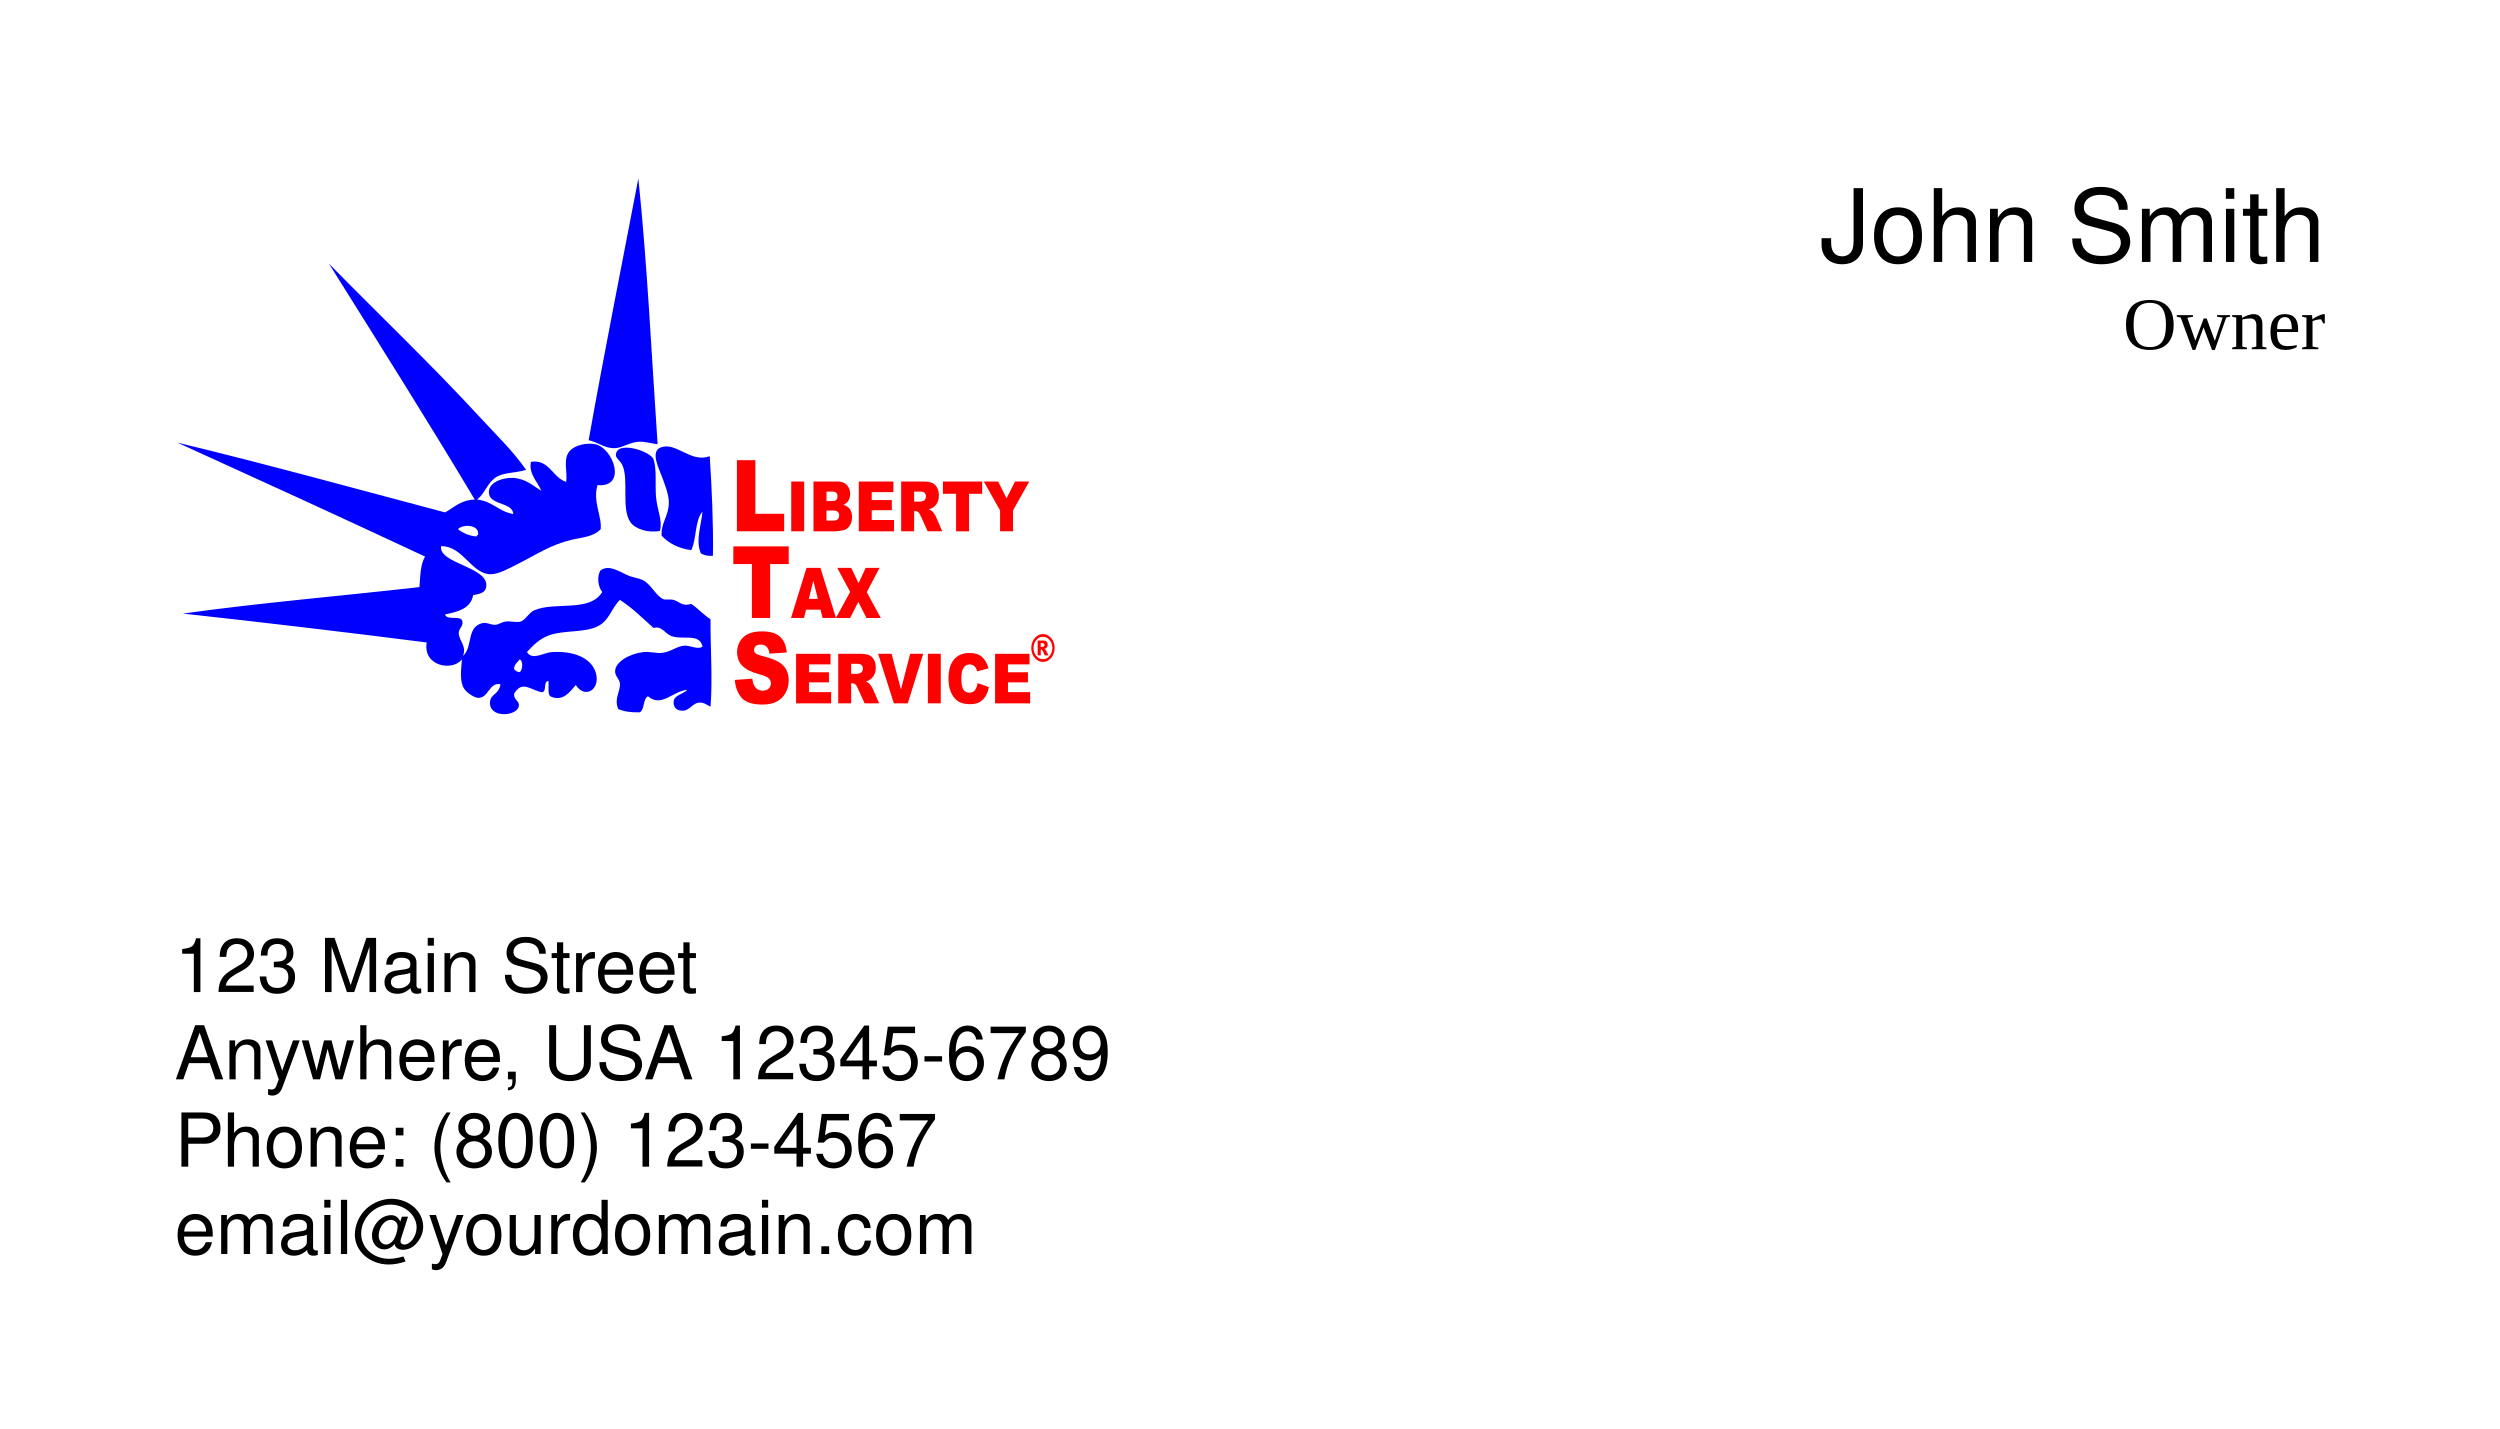
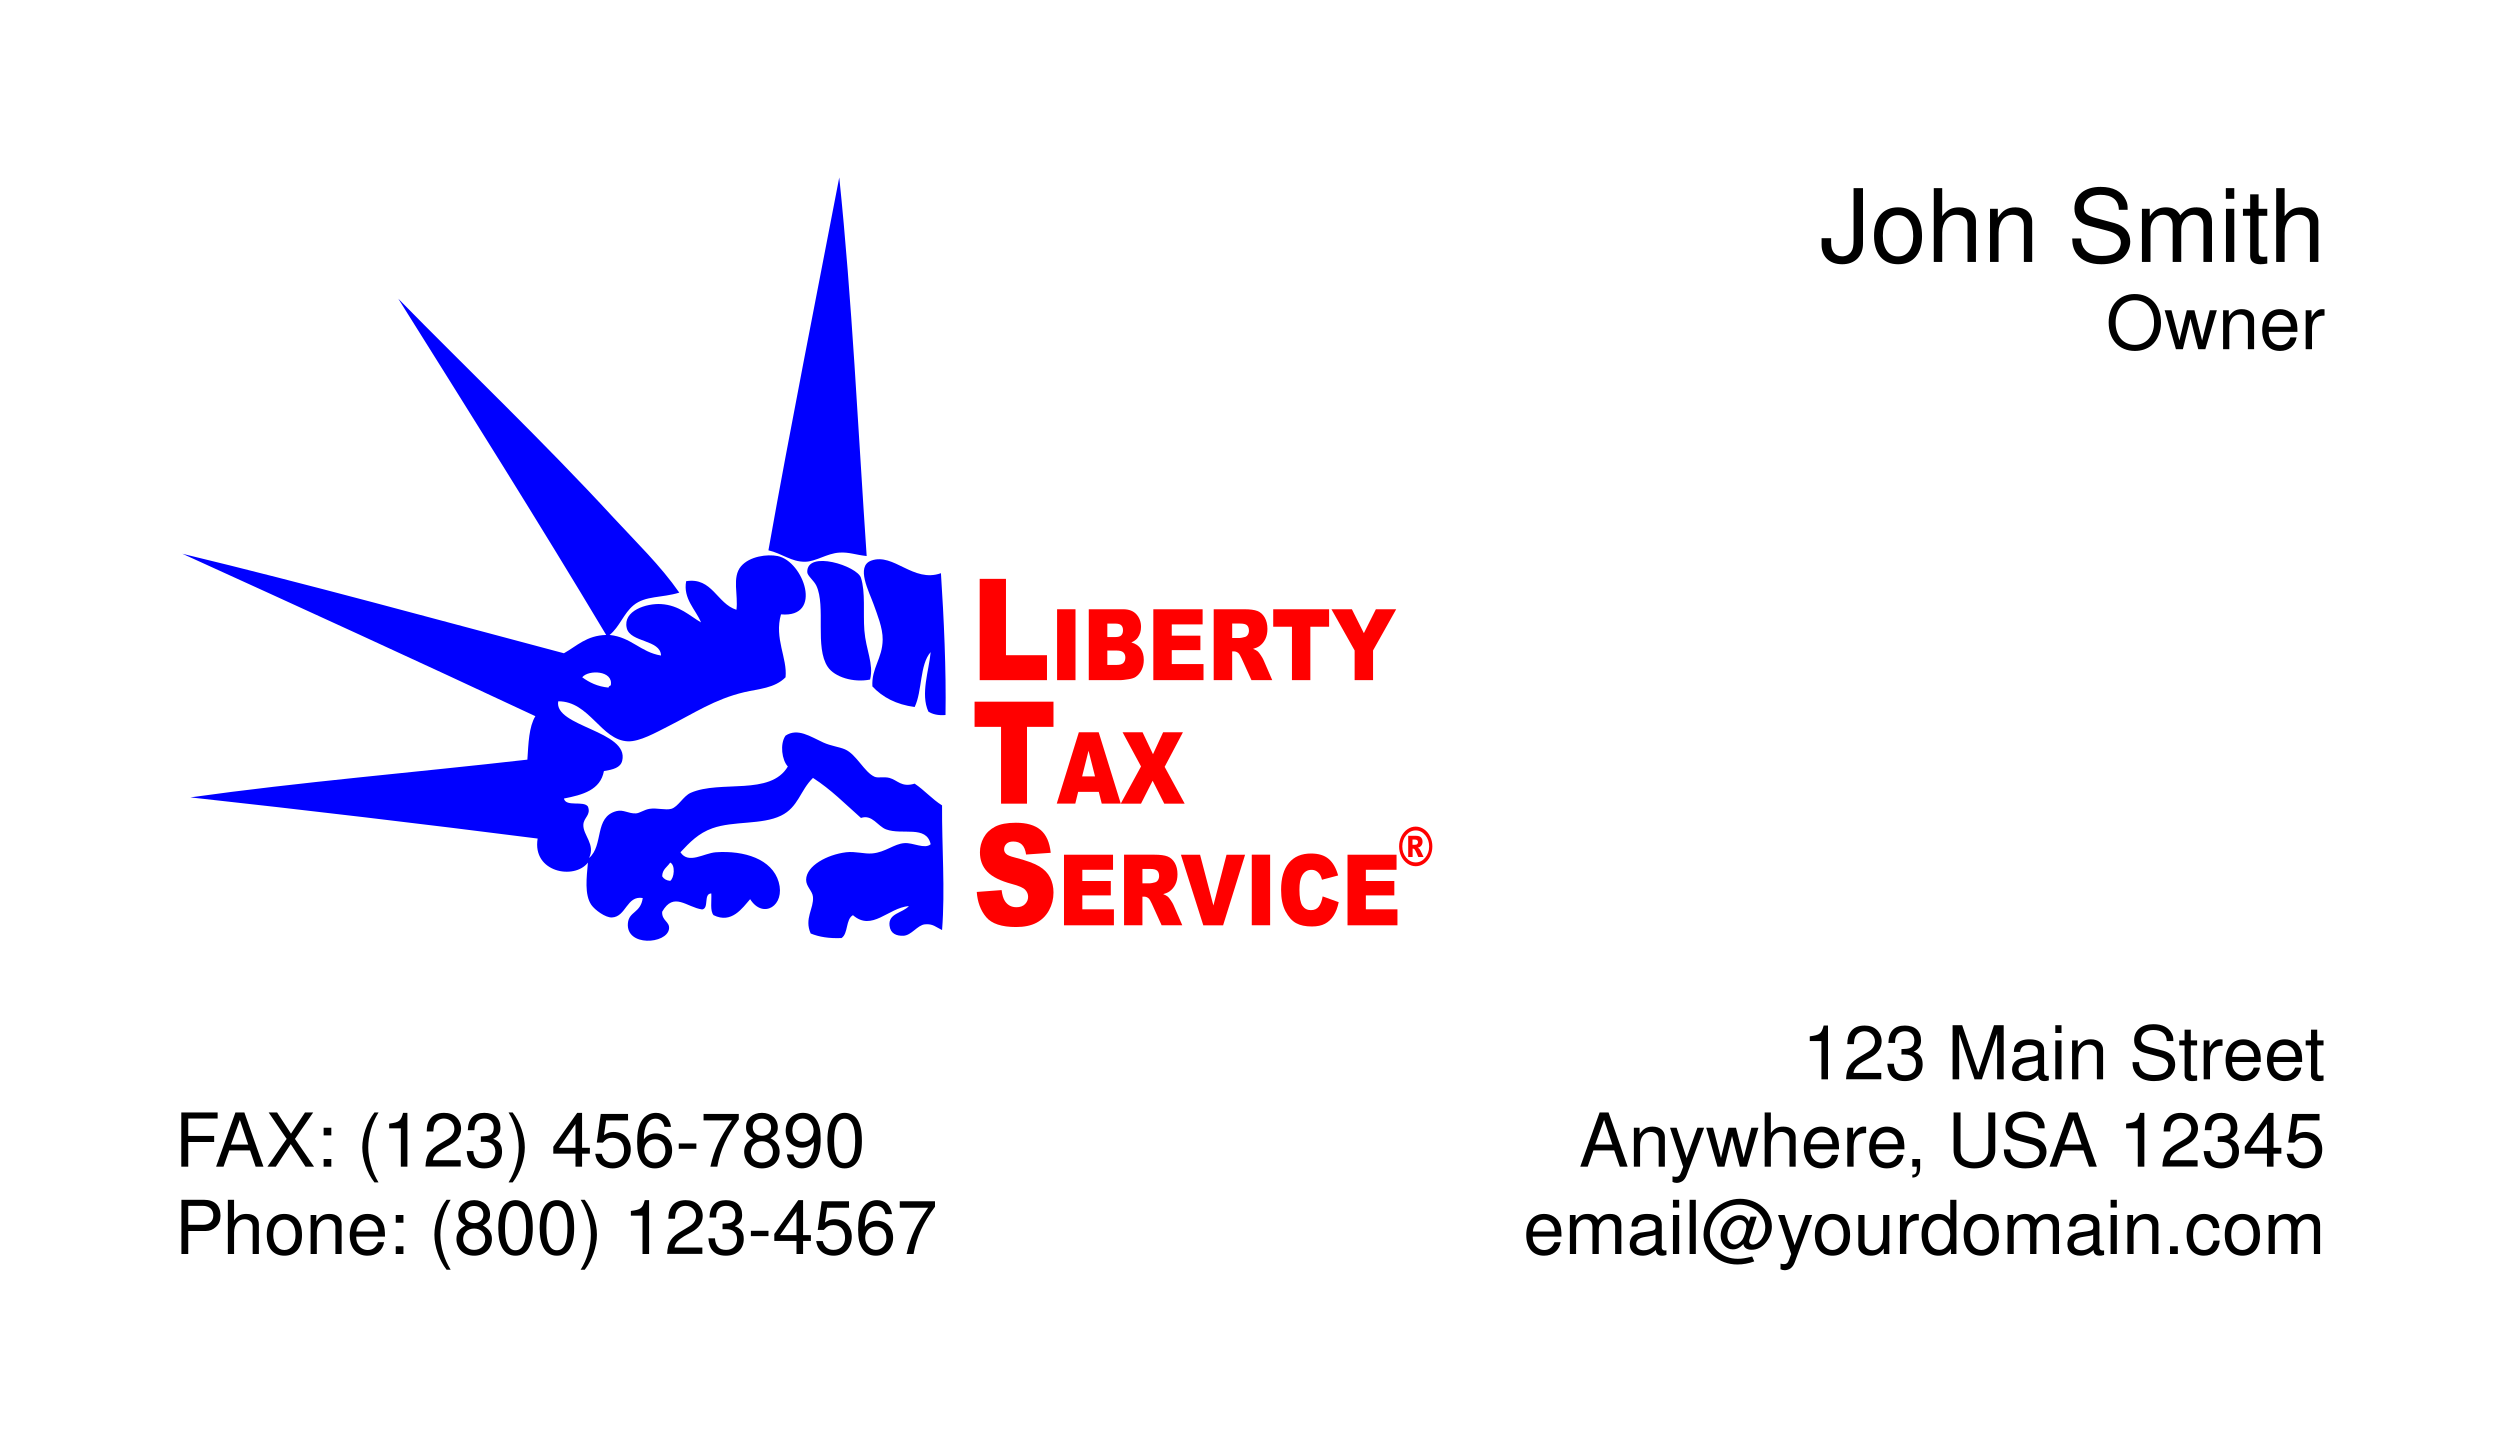
<svg xmlns="http://www.w3.org/2000/svg" id="svg3119" viewBox="0 0 315 180" height="100%" width="100%" version="1.1">
-   <text id="line1" style="text-anchor:end;" font-size="12.75px" y="33" x="293" font-family="Helvetica" fill="#000000">John Smith</text>
-   <text id="line2" style="text-anchor:end" font-size="9.375px" y="44" x="293" fill="#000000">Owner</text>
-   <text id="line3" font-size="9.375px" style="text-anchor:start;" y="125" x="22" font-family="Helvetica" fill="#000000">123 Main Street</text>
-   <text id="line4" font-size="9.375px" y="136" x="22" font-family="Helvetica" fill="#000000">Anywhere, USA 12345-6789</text>
-   <text id="line5" font-size="9.375px" style="text-anchor" y="147" x="22" font-family="Helvetica" fill="#000000">Phone: (800) 123-4567</text>
-   <text id="line6" font-size="9.375px" style="text-anchor:start" y="158" x="22" font-family="Helvetica" fill="#000000">email@yourdomain.com</text>
-   <g id="g3020" transform="matrix(0.5879017,0,0,0.5879017,16.03713,16.04144)">
-     <path id="path3371" fill="#00F" d="m104.72,70.32c-0.05-3.348,7.504-0.911,8.077,0.86,0.702,2.151,0.315,5.24,0.516,7.915,0.222,2.932,1.446,5.054,0.859,7.398-2.52,0.502-5.334-0.379-6.358-1.893-1.998-2.939-0.265-9.104-1.718-12.215-0.365-0.788-1.368-1.505-1.375-2.064" />
-     <path id="path3373" fill="#00F" d="m114.52,87.525c-0.158-2.781,1.518-4.172,1.547-7.054,0.021-1.756-0.831-3.792-1.375-5.334-0.637-1.806-2.728-5.678-0.344-6.538,3.373-1.218,6.315,3.391,10.483,1.893,0.444,6.781,0.802,14.559,0.687,21.334-1.124,0.093-1.948-0.114-2.578-0.515-1.21-2.646,0.093-6.166,0.344-8.947-1.668,1.885-1.246,5.864-2.406,8.258-2.778-0.373-4.833-1.47-6.358-3.097" />
-     <path id="path3375" fill="#00F" d="m104.38,68.772c-2.055,0.021-3.444-1.24-5.499-1.72,3.365-18.883,7.074-37.421,10.654-56.088,1.919,18.438,2.828,37.887,4.124,56.948-1.654-0.172-2.649-0.616-4.124-0.516-1.883,0.129-3.53,1.362-5.155,1.376" />
-     <path id="path3379" fill="#00F" d="m86.508,71.696c3.917-0.638,4.625,3.383,7.561,4.301,0.294-2.215-0.702-4.903,0.687-6.538,1.289-1.52,3.945-1.856,5.499-1.548,3.909,0.768,6.938,9.348,0.516,8.775-1.038,3.627,0.981,6.581,0.687,9.463-1.64,1.663-4.081,1.742-6.186,2.237-4.475,1.054-7.583,3.183-11.514,5.162-1.762,0.889-4.246,2.308-6.015,2.237-4.045-0.158-5.778-6.05-10.482-6.022-0.673,3.835,10.726,4.438,9.623,8.947-0.258,1.047-1.36,1.319-2.749,1.549-0.53,2.854-3.187,3.577-6.015,4.129,0.286,1.319,2.936,0.272,3.609,1.204,0.501,1.312-0.645,1.62-0.688,2.753-0.057,1.563,1.861,2.939,0.859,4.989,2.241-1.907,0.724-6.172,4.125-7.054,1.06-0.272,1.776,0.394,2.921,0.344,0.551-0.022,1.238-0.559,2.062-0.688,1.11-0.172,2.398,0.244,3.265,0,1.031-0.294,1.804-1.921,2.921-2.409,4.482-1.957,11.972,0.502,14.607-3.957-0.888-0.938-1.232-3.384-0.344-4.645,1.826-1.197,3.716,0.143,5.671,1.032,1.139,0.524,2.427,0.667,3.265,1.032,1.74,0.76,2.915,3.455,4.468,4.129,0.516,0.222,1.432-0.05,2.234,0.172,1.246,0.344,1.776,1.463,3.781,0.86,1.482,0.982,2.606,2.323,4.124,3.269-0.043,6.201,0.48,12.681,0,18.753-0.952-0.451-1.375-0.975-2.578-0.86-1.139,0.108-2.026,1.692-3.265,1.72-1.002,0.029-1.933-0.301-2.062-1.548-0.193-1.85,1.962-1.857,2.921-2.925-3.151,0.279-5.542,3.871-8.42,1.376-1.11,0.609-0.687,2.753-1.718,3.441-1.847,0.079-3.387-0.165-4.64-0.688-1.002-2.23,0.494-3.749,0.344-5.506-0.079-0.91-1.045-1.549-1.031-2.581,0.029-2.093,3.151-3.778,6.015-4.129,1.425-0.172,2.728,0.287,3.953,0.172,1.991-0.186,3.244-1.434,4.812-1.549,1.353-0.093,3.043,0.954,3.953,0.172-0.637-2.918-4.253-1.333-6.702-2.237-1.253-0.459-2.098-2.308-3.781-1.72-2.341-2.072-4.525-4.301-7.218-6.022-1.94,1.885-2.191,4.409-4.812,5.678-2.9,1.405-7.11,0.76-10.311,1.893-2.112,0.745-3.423,2.129-4.812,3.613,1.21,1.85,3.509,0.129,5.327,0,4.275-0.294,8.449,1.018,9.451,4.473,1.031,3.549-2.349,5.656-4.296,2.581-1.16,1.327-2.785,3.756-5.499,2.409-0.566-0.638-0.272-2.136-0.344-3.269-1.224,0.036-0.286,2.237-1.375,2.409-2.349-0.337-4.268-2.731-6.015,0.345-0.079,1.376,1.181,1.469,1.031,2.58-0.322,2.308-6.509,2.717-6.186-0.86,0.165-1.806,1.919-1.498,2.234-3.785-2.435-0.423-2.485,2.832-4.64,2.925-0.981,0.043-2.578-1.147-3.093-1.892-1.052-1.534-0.709-4.144-0.515-6.366-2.012,2.652-8.413,1.491-7.561-3.613-17.278-2.201-34.692-4.265-52.241-6.193,16.476-2.316,33.832-3.75,50.695-5.678,0.165-2.415,0.222-4.939,1.203-6.537-17.602-8.245-35.338-16.354-53.103-24.433,18.882,4.552,38.422,9.936,57.397,14.968,1.948-1.09,3.401-2.674,6.358-2.753-10.21-17.076-20.765-33.808-31.276-50.583,10.404,10.617,21.889,21.556,32.307,32.862,3.473,3.764,7.139,7.276,9.967,11.355-2.656,0.811-5.098,0.438-6.874,1.893-1.518,1.247-2.083,3.233-3.608,4.473,3.272,0.337,4.633,2.587,7.733,3.097-0.072-2.43-4.64-1.936-5.155-4.129-0.623-2.638,3.008-3.742,5.155-3.613,2.771,0.165,4.375,1.828,6.015,2.753-0.788-1.928-2.728-3.549-2.234-6.193zm-2.406,45.077c0.609-0.409,0.816-2.38,0-2.753-0.422,0.667-1.181,0.996-1.203,2.065,0.236,0.394,0.63,0.631,1.203,0.688zm-8.935-29.417c0.422-2.244-3.373-2.38-4.296-1.204,1.067,0.767,2.277,1.391,3.952,1.549,0.036-0.194,0.193-0.266,0.344-0.345" />
-     <path id="path3383" fill="#F00" d="m130.66,71.344h3.953v11.485h6.169v3.753h-10.121v-15.238" />
-     <path id="path3385" fill="#F00" d="m142.3,86.582h2.772v-10.666h-2.77v10.666z" />
-     <path id="path3387" fill="#F00" d="m149.86,84.29h1.411c0.475,0,0.811-0.1,1.007-0.301,0.194-0.202,0.292-0.472,0.292-0.811,0-0.316-0.097-0.571-0.29-0.763-0.193-0.19-0.532-0.287-1.016-0.287h-1.404v2.162zm0-4.191h1.202c0.432,0,0.732-0.088,0.899-0.265,0.17-0.176,0.255-0.433,0.255-0.769,0-0.31-0.085-0.552-0.255-0.727-0.168-0.174-0.462-0.262-0.881-0.262h-1.221v2.023zm-2.792-4.183h5.18c0.862,0,1.525,0.255,1.988,0.764,0.461,0.51,0.693,1.14,0.693,1.892,0,0.63-0.166,1.171-0.497,1.623-0.218,0.3-0.541,0.537-0.963,0.712,0.642,0.185,1.116,0.5,1.418,0.95,0.304,0.448,0.456,1.013,0.456,1.692,0,0.553-0.109,1.05-0.323,1.49-0.217,0.444-0.512,0.791-0.886,1.05-0.232,0.159-0.582,0.275-1.05,0.348-0.623,0.097-1.036,0.146-1.239,0.146h-4.777v-10.666" />
-     <path id="path3389" fill="#F00" d="m156.78,75.916h7.414v2.276h-4.642v1.696h4.306v2.176h-4.306v2.102h4.776v2.417h-7.55v-10.666" />
-     <path id="path3391" fill="#F00" d="m168.64,80.236h1.165c0.127,0,0.372-0.049,0.733-0.146,0.184-0.042,0.334-0.154,0.45-0.333,0.116-0.18,0.174-0.386,0.174-0.619,0-0.344-0.091-0.608-0.274-0.793-0.183-0.184-0.528-0.276-1.032-0.276h-1.215v2.167zm-2.78,6.346v-10.666h4.612c0.854,0,1.509,0.087,1.959,0.262,0.453,0.174,0.818,0.497,1.093,0.972,0.279,0.472,0.417,1.049,0.417,1.727,0,0.593-0.106,1.104-0.319,1.533-0.211,0.428-0.503,0.776-0.874,1.043-0.236,0.169-0.559,0.309-0.97,0.422,0.33,0.132,0.569,0.262,0.719,0.392,0.102,0.088,0.25,0.275,0.443,0.561,0.194,0.288,0.321,0.508,0.387,0.663l1.34,3.091h-3.126l-1.479-3.259c-0.188-0.422-0.355-0.696-0.502-0.823-0.199-0.164-0.425-0.248-0.678-0.248h-0.243v4.33h-2.78" />
-     <path id="path3393" fill="#F00" d="m174.81,75.916h8.41v2.633h-2.822v8.034h-2.766v-8.033h-2.82v-2.633" />
-     <path id="path3395" fill="#F00" d="m183.57,75.916h3.075l1.803,3.598,1.807-3.598h3.056l-3.481,6.198v4.468h-2.77v-4.468l-3.49-6.198" />
-     <path id="path3397" fill="#F00" d="m129.89,89.819h11.87v3.788h-3.983v11.553h-3.905v-11.553h-3.982v-3.788" />
-     <path id="path3399" fill="#F00" d="m148.01,101.06-0.977-3.86-0.965,3.86h1.943zm0.565,2.323h-3.103l-0.431,1.772h-2.79l3.325-10.739h2.982l3.325,10.739h-2.865l-0.443-1.772" />
-     <path id="path3401" fill="#F00" d="m152.15,94.42h3.011l1.566,3.304,1.524-3.304h2.982l-2.751,5.202,3.011,5.537h-3.071l-1.748-3.45-1.746,3.45h-3.052l3.052-5.597-2.776-5.142" />
-     <path id="path3403" fill="#F00" d="m130.22,118.44,3.74-0.279c0.082,0.724,0.246,1.276,0.495,1.655,0.405,0.614,0.983,0.922,1.736,0.922,0.561,0,0.992-0.158,1.297-0.472,0.304-0.313,0.455-0.678,0.455-1.092,0-0.393-0.144-0.745-0.434-1.055-0.289-0.31-0.959-0.603-2.014-0.88-1.724-0.462-2.954-1.075-3.688-1.841-0.741-0.765-1.111-1.742-1.111-2.928,0-0.78,0.19-1.516,0.569-2.21,0.379-0.693,0.948-1.237,1.709-1.635,0.761-0.396,1.804-0.594,3.129-0.594,1.625,0,2.865,0.361,3.719,1.082,0.854,0.721,1.36,1.867,1.524,3.44l-3.706,0.259c-0.099-0.682-0.306-1.18-0.62-1.489-0.316-0.311-0.752-0.467-1.308-0.467-0.457,0-0.801,0.115-1.032,0.348-0.232,0.231-0.347,0.512-0.347,0.843,0,0.241,0.095,0.458,0.285,0.652,0.186,0.2,0.626,0.386,1.32,0.558,1.718,0.441,2.949,0.887,3.692,1.34,0.744,0.451,1.285,1.012,1.624,1.681,0.339,0.669,0.508,1.418,0.508,2.246,0,0.972-0.226,1.868-0.677,2.69-0.452,0.821-1.082,1.443-1.892,1.867-0.81,0.425-1.831,0.637-3.064,0.637-2.164,0-3.663-0.497-4.496-1.491-0.833-0.993-1.304-2.256-1.414-3.787" />
-     <path id="path3405" fill="#F00" d="m143.34,112.84h7.377v2.267h-4.618v1.687h4.284v2.166h-4.284v2.094h4.751v2.404h-7.509v-10.618" />
-     <path id="path3407" fill="#F00" d="m155.14,117.14h1.16c0.126,0,0.368-0.049,0.729-0.145,0.182-0.044,0.331-0.155,0.446-0.334,0.116-0.178,0.175-0.383,0.175-0.614,0-0.346-0.092-0.606-0.274-0.79-0.183-0.184-0.526-0.277-1.027-0.277h-1.209v2.16zm-2.765,6.315v-10.618h4.587c0.85,0,1.502,0.086,1.95,0.26,0.45,0.174,0.813,0.497,1.089,0.966,0.275,0.472,0.413,1.046,0.413,1.721,0,0.589-0.107,1.097-0.318,1.524-0.209,0.428-0.5,0.774-0.869,1.04-0.234,0.17-0.557,0.31-0.967,0.419,0.329,0.132,0.566,0.262,0.716,0.394,0.102,0.086,0.249,0.272,0.441,0.558,0.193,0.283,0.319,0.504,0.385,0.659l1.334,3.077h-3.11l-1.471-3.246c-0.188-0.419-0.354-0.693-0.501-0.817-0.198-0.165-0.422-0.246-0.674-0.246h-0.241v4.31h-2.765" />
-     <path id="path3409" fill="#F00" d="m160.93,112.84h2.878l2.006,7.641,1.978-7.641h2.792l-3.307,10.618h-2.983l-3.37-10.62" />
-     <path id="path3411" fill="#F00" d="m171.59,123.45h2.757v-10.618h-2.76v10.618z" />
-     <path id="path3413" fill="#F00" d="m182.25,119.11,2.412,0.869c-0.163,0.808-0.417,1.48-0.766,2.022-0.347,0.541-0.779,0.948-1.297,1.223-0.516,0.275-1.174,0.412-1.971,0.412-0.967,0-1.759-0.166-2.372-0.502-0.614-0.336-1.144-0.925-1.59-1.771-0.445-0.842-0.668-1.925-0.668-3.243,0-1.755,0.392-3.104,1.176-4.049,0.784-0.942,1.892-1.413,3.327-1.413,1.122,0,2.004,0.268,2.646,0.81,0.642,0.542,1.118,1.373,1.431,2.492l-2.429,0.645c-0.086-0.323-0.175-0.56-0.269-0.71-0.153-0.25-0.342-0.444-0.565-0.579-0.222-0.136-0.472-0.202-0.747-0.202-0.623,0-1.102,0.298-1.433,0.896-0.251,0.444-0.377,1.141-0.377,2.091,0,1.175,0.151,1.982,0.45,2.421,0.299,0.434,0.72,0.653,1.264,0.653,0.526,0,0.924-0.175,1.193-0.528,0.269-0.353,0.465-0.865,0.586-1.535" />
-     <path id="path3415" fill="#F00" d="m185.99,112.84h7.376v2.267h-4.618v1.687h4.283v2.166h-4.283v2.094h4.752v2.404h-7.51v-10.618" />
-     <path id="path3417" fill="#F00" d="m195.78,111.35h0.288c0.192,0,0.328-0.035,0.406-0.11,0.079-0.075,0.117-0.171,0.117-0.287,0-0.118-0.038-0.214-0.113-0.288-0.074-0.074-0.203-0.111-0.385-0.111h-0.33v0.796zm-0.664-1.351h1.195c0.338,0,0.583,0.081,0.735,0.244,0.152,0.161,0.228,0.38,0.228,0.654,0,0.213-0.059,0.399-0.175,0.553-0.115,0.157-0.298,0.27-0.546,0.341,0.103,0.046,0.178,0.096,0.226,0.148,0.068,0.074,0.139,0.181,0.213,0.323,0.005,0.011,0.148,0.319,0.432,0.921h-0.785c-0.256-0.604-0.427-0.969-0.514-1.087-0.087-0.118-0.175-0.176-0.262-0.176-0.02,0-0.046,0.003-0.082,0.01v1.252h-0.664v-3.185zm3.151,1.594c0-0.665-0.198-1.232-0.592-1.701-0.394-0.47-0.869-0.706-1.426-0.706-0.557,0-1.032,0.236-1.426,0.706-0.393,0.47-0.591,1.037-0.591,1.701,0,0.663,0.198,1.23,0.591,1.7,0.394,0.469,0.869,0.704,1.426,0.704,0.558,0,1.032-0.235,1.426-0.704,0.395-0.47,0.592-1.037,0.592-1.7zm0.484,0c0,0.533-0.112,1.03-0.335,1.491-0.223,0.46-0.528,0.823-0.916,1.089-0.387,0.265-0.803,0.397-1.252,0.397-0.445,0-0.86-0.132-1.247-0.397-0.387-0.266-0.692-0.629-0.917-1.089-0.223-0.461-0.335-0.958-0.335-1.491,0-0.532,0.112-1.029,0.335-1.49,0.225-0.463,0.529-0.827,0.917-1.091,0.387-0.266,0.802-0.4,1.247-0.4,0.449,0,0.864,0.134,1.252,0.4,0.387,0.265,0.692,0.628,0.916,1.091,0.223,0.461,0.335,0.958,0.335,1.49" />
+   <text id="line1" style="text-anchor:end" font-size="12.75px" y="33" x="293" font-family="Helvetica" fill="#000000">John Smith</text>
+   <text id="line2" style="text-anchor:end" font-size="9.375px" y="44" x="293" font-family="Helvetica" fill="#000000">Owner</text>
+   <text id="line3" style="text-anchor:start" font-size="9.375px" y="147" x="22" font-family="Helvetica" fill="#000000">FAX: (123) 456-7890</text>
+   <text id="line4" style="text-anchor:start" font-size="9.375px" y="158" x="22" font-family="Helvetica" fill="#000000">Phone: (800) 123-4567</text>
+   <text id="line5" style="text-anchor:end" font-size="9.375px" y="136" x="293" font-family="Helvetica" fill="#000000">123 Main Street</text>
+   <text id="line6" style="text-anchor:end" font-size="9.375px" y="147" x="293" font-family="Helvetica" fill="#000000">Anywhere, USA 12345</text>
+   <text id="line7" style="text-anchor:end" font-size="9.375px" y="158" x="293" font-family="Helvetica" fill="#000000">email@yourdomain.com</text>
+   <g id="g3020" transform="matrix(.83764 0 0 .83764 13.995 13.175)">
+     <path id="path3371" fill="#00F" d="m104.72 70.32c-0.05-3.348 7.504-0.911 8.077 0.86 0.702 2.151 0.315 5.24 0.516 7.915 0.222 2.932 1.446 5.054 0.859 7.398-2.52 0.502-5.334-0.379-6.358-1.893-1.998-2.939-0.265-9.104-1.718-12.215-0.365-0.788-1.368-1.505-1.375-2.064" />
+     <path id="path3373" fill="#00F" d="m114.52 87.525c-0.158-2.781 1.518-4.172 1.547-7.054 0.021-1.756-0.831-3.792-1.375-5.334-0.637-1.806-2.728-5.678-0.344-6.538 3.373-1.218 6.315 3.391 10.483 1.893 0.444 6.781 0.802 14.559 0.687 21.334-1.124 0.093-1.948-0.114-2.578-0.515-1.21-2.646 0.093-6.166 0.344-8.947-1.668 1.885-1.246 5.864-2.406 8.258-2.778-0.373-4.833-1.47-6.358-3.097" />
+     <path id="path3375" fill="#00F" d="m104.38 68.772c-2.055 0.021-3.444-1.24-5.499-1.72 3.365-18.883 7.074-37.421 10.654-56.088 1.919 18.438 2.828 37.887 4.124 56.948-1.654-0.172-2.649-0.616-4.124-0.516-1.883 0.129-3.53 1.362-5.155 1.376" />
+     <path id="path3379" fill="#00F" d="m86.508 71.696c3.917-0.638 4.625 3.383 7.561 4.301 0.294-2.215-0.702-4.903 0.687-6.538 1.289-1.52 3.945-1.856 5.499-1.548 3.909 0.768 6.938 9.348 0.516 8.775-1.038 3.627 0.981 6.581 0.687 9.463-1.64 1.663-4.081 1.742-6.186 2.237-4.475 1.054-7.583 3.183-11.514 5.162-1.762 0.889-4.246 2.308-6.015 2.237-4.045-0.158-5.778-6.05-10.482-6.022-0.673 3.835 10.726 4.438 9.623 8.947-0.258 1.047-1.36 1.319-2.749 1.549-0.53 2.854-3.187 3.577-6.015 4.129 0.286 1.319 2.936 0.272 3.609 1.204 0.501 1.312-0.645 1.62-0.688 2.753-0.057 1.563 1.861 2.939 0.859 4.989 2.241-1.907 0.724-6.172 4.125-7.054 1.06-0.272 1.776 0.394 2.921 0.344 0.551-0.022 1.238-0.559 2.062-0.688 1.11-0.172 2.398 0.244 3.265 0 1.031-0.294 1.804-1.921 2.921-2.409 4.482-1.957 11.972 0.502 14.607-3.957-0.888-0.938-1.232-3.384-0.344-4.645 1.826-1.197 3.716 0.143 5.671 1.032 1.139 0.524 2.427 0.667 3.265 1.032 1.74 0.76 2.915 3.455 4.468 4.129 0.516 0.222 1.432-0.05 2.234 0.172 1.246 0.344 1.776 1.463 3.781 0.86 1.482 0.982 2.606 2.323 4.124 3.269-0.043 6.201 0.48 12.681 0 18.753-0.952-0.451-1.375-0.975-2.578-0.86-1.139 0.108-2.026 1.692-3.265 1.72-1.002 0.029-1.933-0.301-2.062-1.548-0.193-1.85 1.962-1.857 2.921-2.925-3.151 0.279-5.542 3.871-8.42 1.376-1.11 0.609-0.687 2.753-1.718 3.441-1.847 0.079-3.387-0.165-4.64-0.688-1.002-2.23 0.494-3.749 0.344-5.506-0.079-0.91-1.045-1.549-1.031-2.581 0.029-2.093 3.151-3.778 6.015-4.129 1.425-0.172 2.728 0.287 3.953 0.172 1.991-0.186 3.244-1.434 4.812-1.549 1.353-0.093 3.043 0.954 3.953 0.172-0.637-2.918-4.253-1.333-6.702-2.237-1.253-0.459-2.098-2.308-3.781-1.72-2.341-2.072-4.525-4.301-7.218-6.022-1.94 1.885-2.191 4.409-4.812 5.678-2.9 1.405-7.11 0.76-10.311 1.893-2.112 0.745-3.423 2.129-4.812 3.613 1.21 1.85 3.509 0.129 5.327 0 4.275-0.294 8.449 1.018 9.451 4.473 1.031 3.549-2.349 5.656-4.296 2.581-1.16 1.327-2.785 3.756-5.499 2.409-0.566-0.638-0.272-2.136-0.344-3.269-1.224 0.036-0.286 2.237-1.375 2.409-2.349-0.337-4.268-2.731-6.015 0.345-0.079 1.376 1.181 1.469 1.031 2.58-0.322 2.308-6.509 2.717-6.186-0.86 0.165-1.806 1.919-1.498 2.234-3.785-2.435-0.423-2.485 2.832-4.64 2.925-0.981 0.043-2.578-1.147-3.093-1.892-1.052-1.534-0.709-4.144-0.515-6.366-2.012 2.652-8.413 1.491-7.561-3.613-17.278-2.201-34.692-4.265-52.241-6.193 16.476-2.316 33.832-3.75 50.695-5.678 0.165-2.415 0.222-4.939 1.203-6.537-17.602-8.245-35.338-16.354-53.103-24.433 18.882 4.552 38.422 9.936 57.397 14.968 1.948-1.09 3.401-2.674 6.358-2.753-10.21-17.076-20.765-33.808-31.276-50.583 10.404 10.617 21.889 21.556 32.307 32.862 3.473 3.764 7.139 7.276 9.967 11.355-2.656 0.811-5.098 0.438-6.874 1.893-1.518 1.247-2.083 3.233-3.608 4.473 3.272 0.337 4.633 2.587 7.733 3.097-0.072-2.43-4.64-1.936-5.155-4.129-0.623-2.638 3.008-3.742 5.155-3.613 2.771 0.165 4.375 1.828 6.015 2.753-0.788-1.928-2.728-3.549-2.234-6.193zm-2.406 45.077c0.609-0.409 0.816-2.38 0-2.753-0.422 0.667-1.181 0.996-1.203 2.065 0.236 0.394 0.63 0.631 1.203 0.688zm-8.935-29.417c0.422-2.244-3.373-2.38-4.296-1.204 1.067 0.767 2.277 1.391 3.952 1.549 0.036-0.194 0.193-0.266 0.344-0.345" />
+     <path id="path3383" fill="#F00" d="m130.66 71.344h3.953v11.485h6.169v3.753h-10.121v-15.238" />
+     <path id="path3385" fill="#F00" d="m142.3 86.582h2.772v-10.666h-2.77v10.666z" />
+     <path id="path3387" fill="#F00" d="m149.86 84.29h1.411c0.475 0 0.811-0.1 1.007-0.301 0.194-0.202 0.292-0.472 0.292-0.811 0-0.316-0.097-0.571-0.29-0.763-0.193-0.19-0.532-0.287-1.016-0.287h-1.404v2.162zm0-4.191h1.202c0.432 0 0.732-0.088 0.899-0.265 0.17-0.176 0.255-0.433 0.255-0.769 0-0.31-0.085-0.552-0.255-0.727-0.168-0.174-0.462-0.262-0.881-0.262h-1.221v2.023zm-2.792-4.183h5.18c0.862 0 1.525 0.255 1.988 0.764 0.461 0.51 0.693 1.14 0.693 1.892 0 0.63-0.166 1.171-0.497 1.623-0.218 0.3-0.541 0.537-0.963 0.712 0.642 0.185 1.116 0.5 1.418 0.95 0.304 0.448 0.456 1.013 0.456 1.692 0 0.553-0.109 1.05-0.323 1.49-0.217 0.444-0.512 0.791-0.886 1.05-0.232 0.159-0.582 0.275-1.05 0.348-0.623 0.097-1.036 0.146-1.239 0.146h-4.777v-10.666" />
+     <path id="path3389" fill="#F00" d="m156.78 75.916h7.414v2.276h-4.642v1.696h4.306v2.176h-4.306v2.102h4.776v2.417h-7.55v-10.666" />
+     <path id="path3391" fill="#F00" d="m168.64 80.236h1.165c0.127 0 0.372-0.049 0.733-0.146 0.184-0.042 0.334-0.154 0.45-0.333 0.116-0.18 0.174-0.386 0.174-0.619 0-0.344-0.091-0.608-0.274-0.793-0.183-0.184-0.528-0.276-1.032-0.276h-1.215v2.167zm-2.78 6.346v-10.666h4.612c0.854 0 1.509 0.087 1.959 0.262 0.453 0.174 0.818 0.497 1.093 0.972 0.279 0.472 0.417 1.049 0.417 1.727 0 0.593-0.106 1.104-0.319 1.533-0.211 0.428-0.503 0.776-0.874 1.043-0.236 0.169-0.559 0.309-0.97 0.422 0.33 0.132 0.569 0.262 0.719 0.392 0.102 0.088 0.25 0.275 0.443 0.561 0.194 0.288 0.321 0.508 0.387 0.663l1.34 3.091h-3.126l-1.479-3.259c-0.188-0.422-0.355-0.696-0.502-0.823-0.199-0.164-0.425-0.248-0.678-0.248h-0.243v4.33h-2.78" />
+     <path id="path3393" fill="#F00" d="m174.81 75.916h8.41v2.633h-2.822v8.034h-2.766v-8.033h-2.82v-2.633" />
+     <path id="path3395" fill="#F00" d="m183.57 75.916h3.075l1.803 3.598 1.807-3.598h3.056l-3.481 6.198v4.468h-2.77v-4.468l-3.49-6.198" />
+     <path id="path3397" fill="#F00" d="m129.89 89.819h11.87v3.788h-3.983v11.553h-3.905v-11.553h-3.982v-3.788" />
+     <path id="path3399" fill="#F00" d="m148.01 101.06-0.977-3.86-0.965 3.86h1.943zm0.565 2.323h-3.103l-0.431 1.772h-2.79l3.325-10.739h2.982l3.325 10.739h-2.865l-0.443-1.772" />
+     <path id="path3401" fill="#F00" d="m152.15 94.42h3.011l1.566 3.304 1.524-3.304h2.982l-2.751 5.202 3.011 5.537h-3.071l-1.748-3.45-1.746 3.45h-3.052l3.052-5.597-2.776-5.142" />
+     <path id="path3403" fill="#F00" d="m130.22 118.44 3.74-0.279c0.082 0.724 0.246 1.276 0.495 1.655 0.405 0.614 0.983 0.922 1.736 0.922 0.561 0 0.992-0.158 1.297-0.472 0.304-0.313 0.455-0.678 0.455-1.092 0-0.393-0.144-0.745-0.434-1.055-0.289-0.31-0.959-0.603-2.014-0.88-1.724-0.462-2.954-1.075-3.688-1.841-0.741-0.765-1.111-1.742-1.111-2.928 0-0.78 0.19-1.516 0.569-2.21 0.379-0.693 0.948-1.237 1.709-1.635 0.761-0.396 1.804-0.594 3.129-0.594 1.625 0 2.865 0.361 3.719 1.082 0.854 0.721 1.36 1.867 1.524 3.44l-3.706 0.259c-0.099-0.682-0.306-1.18-0.62-1.489-0.316-0.311-0.752-0.467-1.308-0.467-0.457 0-0.801 0.115-1.032 0.348-0.232 0.231-0.347 0.512-0.347 0.843 0 0.241 0.095 0.458 0.285 0.652 0.186 0.2 0.626 0.386 1.32 0.558 1.718 0.441 2.949 0.887 3.692 1.34 0.744 0.451 1.285 1.012 1.624 1.681 0.339 0.669 0.508 1.418 0.508 2.246 0 0.972-0.226 1.868-0.677 2.69-0.452 0.821-1.082 1.443-1.892 1.867-0.81 0.425-1.831 0.637-3.064 0.637-2.164 0-3.663-0.497-4.496-1.491-0.833-0.993-1.304-2.256-1.414-3.787" />
+     <path id="path3405" fill="#F00" d="m143.34 112.84h7.377v2.267h-4.618v1.687h4.284v2.166h-4.284v2.094h4.751v2.404h-7.509v-10.618" />
+     <path id="path3407" fill="#F00" d="m155.14 117.14h1.16c0.126 0 0.368-0.049 0.729-0.145 0.182-0.044 0.331-0.155 0.446-0.334 0.116-0.178 0.175-0.383 0.175-0.614 0-0.346-0.092-0.606-0.274-0.79-0.183-0.184-0.526-0.277-1.027-0.277h-1.209v2.16zm-2.765 6.315v-10.618h4.587c0.85 0 1.502 0.086 1.95 0.26 0.45 0.174 0.813 0.497 1.089 0.966 0.275 0.472 0.413 1.046 0.413 1.721 0 0.589-0.107 1.097-0.318 1.524-0.209 0.428-0.5 0.774-0.869 1.04-0.234 0.17-0.557 0.31-0.967 0.419 0.329 0.132 0.566 0.262 0.716 0.394 0.102 0.086 0.249 0.272 0.441 0.558 0.193 0.283 0.319 0.504 0.385 0.659l1.334 3.077h-3.11l-1.471-3.246c-0.188-0.419-0.354-0.693-0.501-0.817-0.198-0.165-0.422-0.246-0.674-0.246h-0.241v4.31h-2.765" />
+     <path id="path3409" fill="#F00" d="m160.93 112.84h2.878l2.006 7.641 1.978-7.641h2.792l-3.307 10.618h-2.983l-3.37-10.62" />
+     <path id="path3411" fill="#F00" d="m171.59 123.45h2.757v-10.618h-2.76v10.618z" />
+     <path id="path3413" fill="#F00" d="m182.25 119.11 2.412 0.869c-0.163 0.808-0.417 1.48-0.766 2.022-0.347 0.541-0.779 0.948-1.297 1.223-0.516 0.275-1.174 0.412-1.971 0.412-0.967 0-1.759-0.166-2.372-0.502-0.614-0.336-1.144-0.925-1.59-1.771-0.445-0.842-0.668-1.925-0.668-3.243 0-1.755 0.392-3.104 1.176-4.049 0.784-0.942 1.892-1.413 3.327-1.413 1.122 0 2.004 0.268 2.646 0.81 0.642 0.542 1.118 1.373 1.431 2.492l-2.429 0.645c-0.086-0.323-0.175-0.56-0.269-0.71-0.153-0.25-0.342-0.444-0.565-0.579-0.222-0.136-0.472-0.202-0.747-0.202-0.623 0-1.102 0.298-1.433 0.896-0.251 0.444-0.377 1.141-0.377 2.091 0 1.175 0.151 1.982 0.45 2.421 0.299 0.434 0.72 0.653 1.264 0.653 0.526 0 0.924-0.175 1.193-0.528 0.269-0.353 0.465-0.865 0.586-1.535" />
+     <path id="path3415" fill="#F00" d="m185.99 112.84h7.376v2.267h-4.618v1.687h4.283v2.166h-4.283v2.094h4.752v2.404h-7.51v-10.618" />
+     <path id="path3417" fill="#F00" d="m195.78 111.35h0.288c0.192 0 0.328-0.035 0.406-0.11 0.079-0.075 0.117-0.171 0.117-0.287 0-0.118-0.038-0.214-0.113-0.288-0.074-0.074-0.203-0.111-0.385-0.111h-0.33v0.796zm-0.664-1.351h1.195c0.338 0 0.583 0.081 0.735 0.244 0.152 0.161 0.228 0.38 0.228 0.654 0 0.213-0.059 0.399-0.175 0.553-0.115 0.157-0.298 0.27-0.546 0.341 0.103 0.046 0.178 0.096 0.226 0.148 0.068 0.074 0.139 0.181 0.213 0.323 0.005 0.011 0.148 0.319 0.432 0.921h-0.785c-0.256-0.604-0.427-0.969-0.514-1.087-0.087-0.118-0.175-0.176-0.262-0.176-0.02 0-0.046 0.003-0.082 0.01v1.252h-0.664v-3.185zm3.151 1.594c0-0.665-0.198-1.232-0.592-1.701-0.394-0.47-0.869-0.706-1.426-0.706-0.557 0-1.032 0.236-1.426 0.706-0.393 0.47-0.591 1.037-0.591 1.701 0 0.663 0.198 1.23 0.591 1.7 0.394 0.469 0.869 0.704 1.426 0.704 0.558 0 1.032-0.235 1.426-0.704 0.395-0.47 0.592-1.037 0.592-1.7zm0.484 0c0 0.533-0.112 1.03-0.335 1.491-0.223 0.46-0.528 0.823-0.916 1.089-0.387 0.265-0.803 0.397-1.252 0.397-0.445 0-0.86-0.132-1.247-0.397-0.387-0.266-0.692-0.629-0.917-1.089-0.223-0.461-0.335-0.958-0.335-1.491 0-0.532 0.112-1.029 0.335-1.49 0.225-0.463 0.529-0.827 0.917-1.091 0.387-0.266 0.802-0.4 1.247-0.4 0.449 0 0.864 0.134 1.252 0.4 0.387 0.265 0.692 0.628 0.916 1.091 0.223 0.461 0.335 0.958 0.335 1.49" />
  </g>
</svg>
